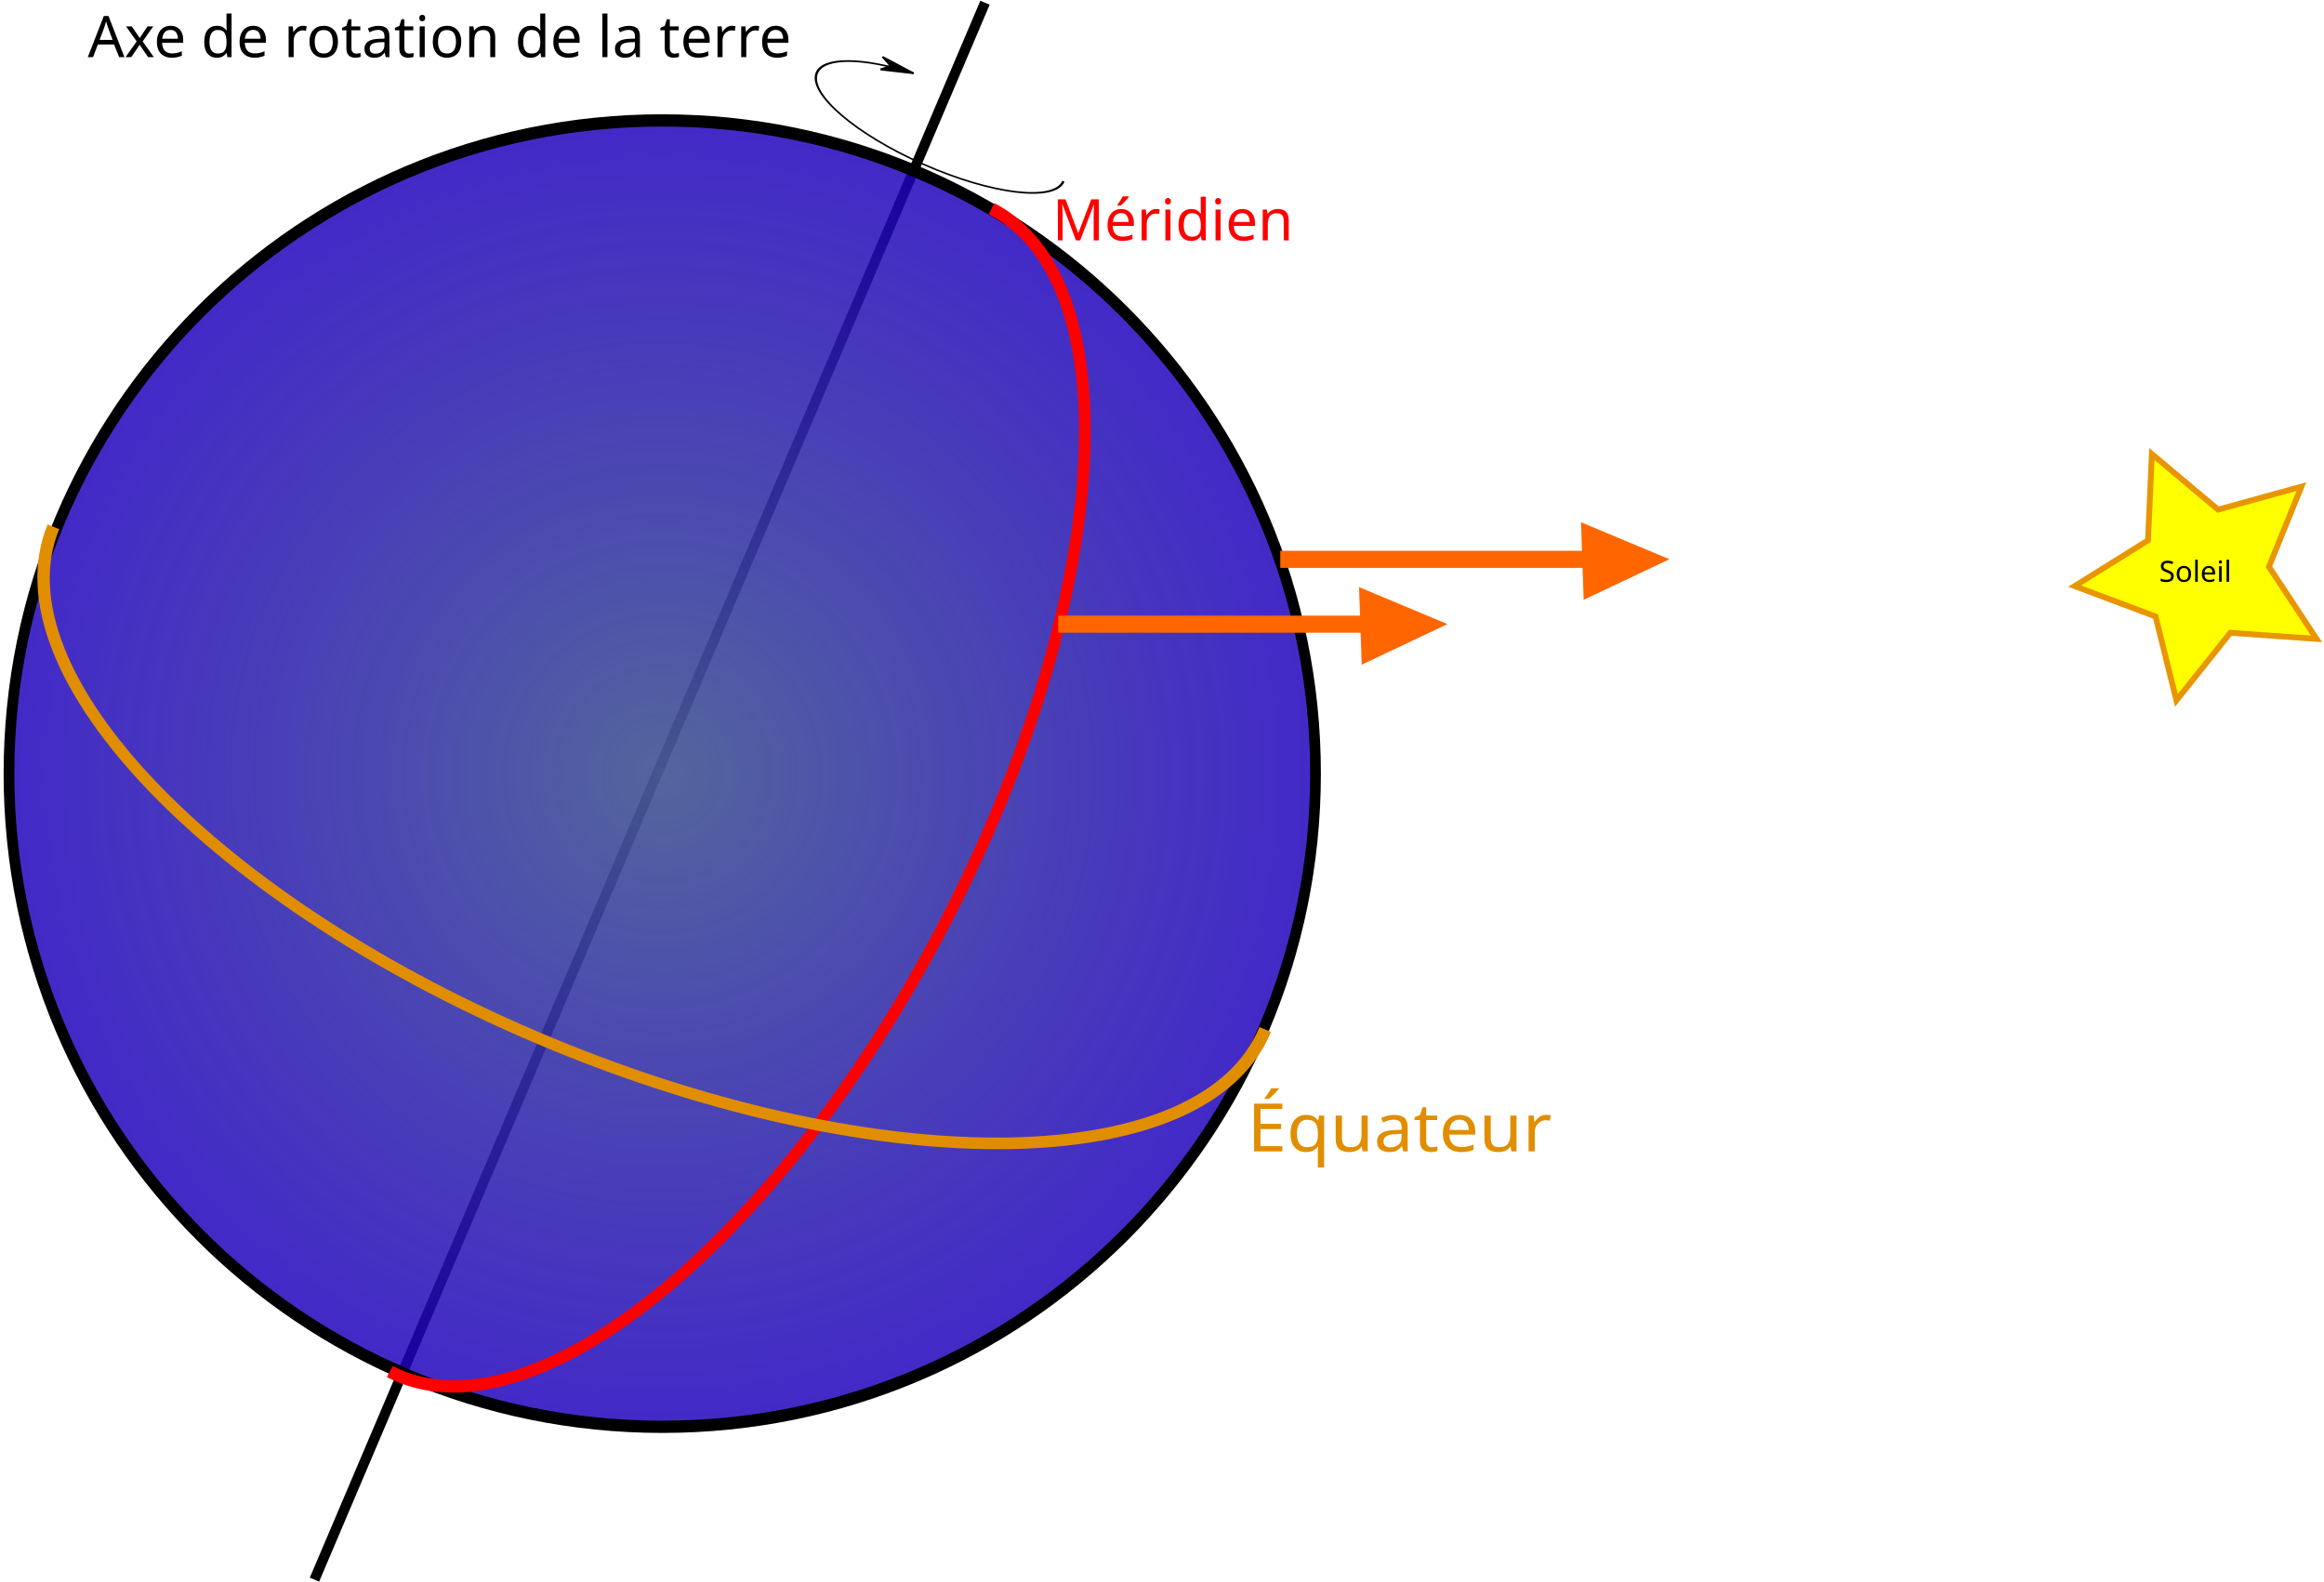
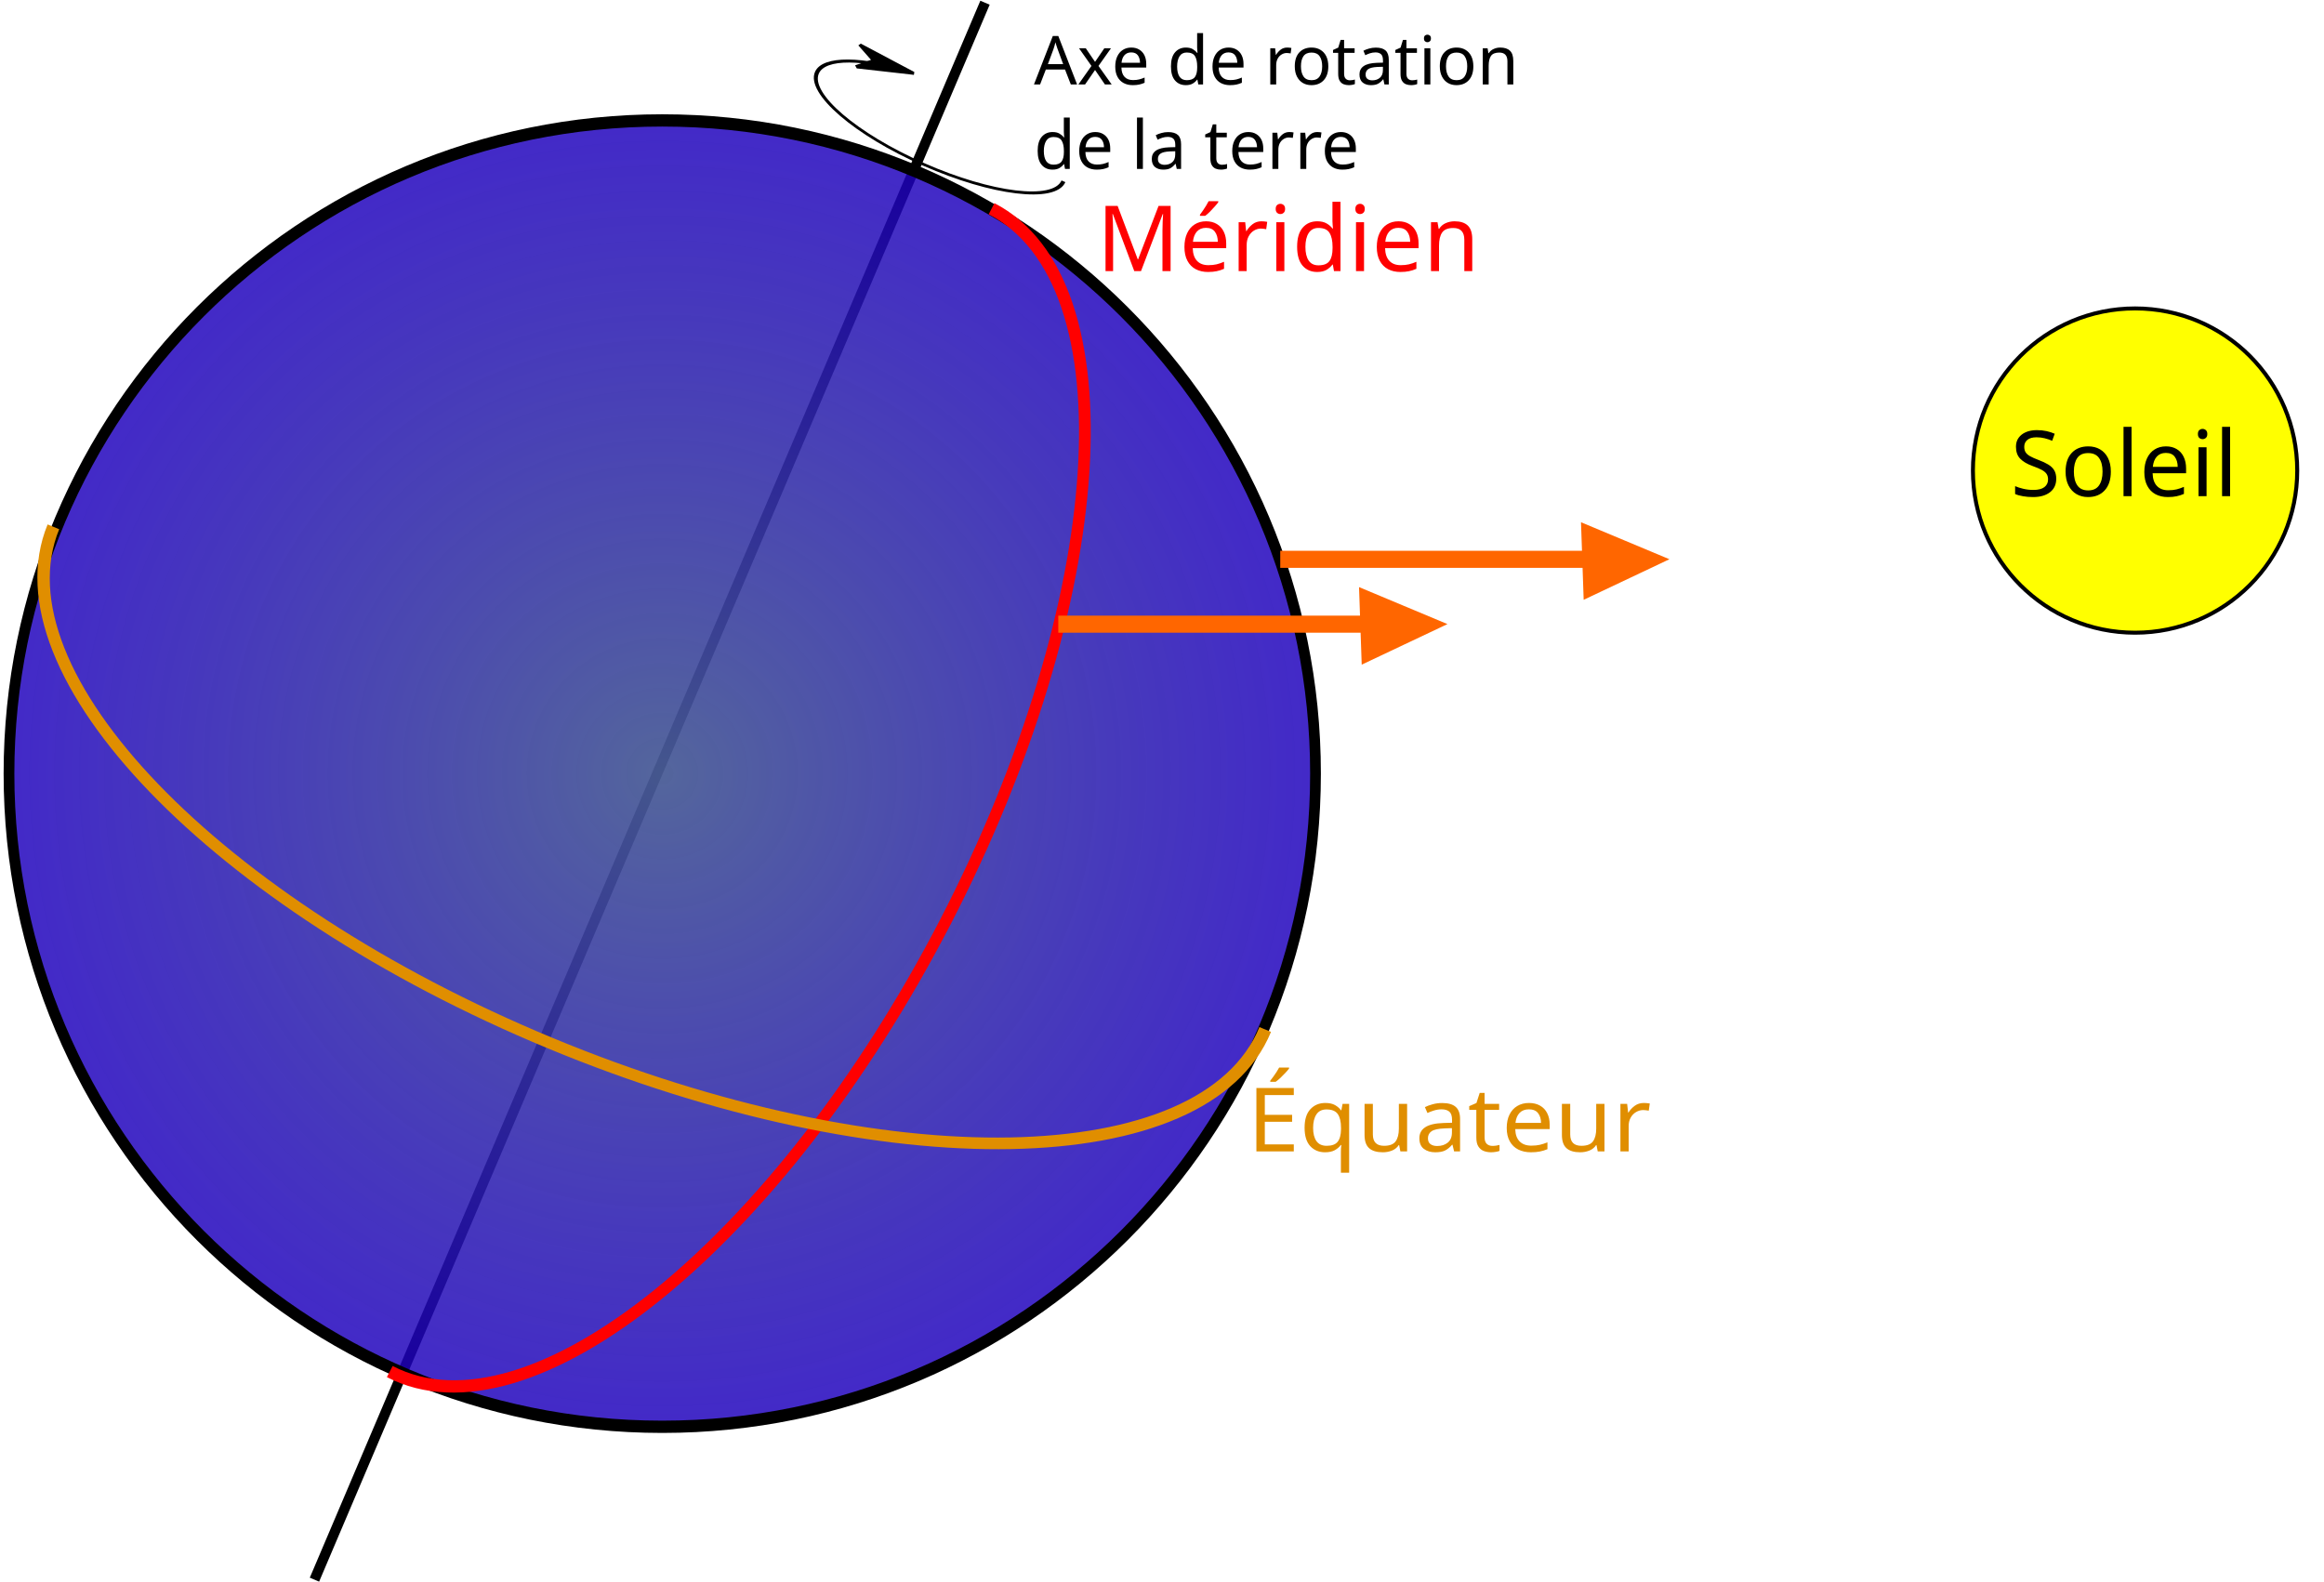
<svg xmlns="http://www.w3.org/2000/svg" xmlns:xlink="http://www.w3.org/1999/xlink" width="687.673" height="468.061" id="svg2" version="1.1">
  <defs id="defs4">
    <marker orient="auto" refY="0" refX="0" id="Arrow1Lend" style="overflow:visible">
      <path id="path3820" d="M 0,0 5,-5 -12.5,0 5,5 0,0 z" style="fill-rule:evenodd;stroke:#000000;stroke-width:1pt" transform="matrix(-0.8,0,0,-0.8,-10,0)" />
    </marker>
    <marker orient="auto" refY="0" refX="0" id="Arrow1Lstart" style="overflow:visible">
      <path id="path3817" d="M 0,0 5,-5 -12.5,0 5,5 0,0 z" style="fill-rule:evenodd;stroke:#000000;stroke-width:1pt" transform="matrix(0.8,0,0,0.8,10,0)" />
    </marker>
    <linearGradient id="linearGradient3755">
      <stop style="stop-color:#495c96;stop-opacity:0.941;" offset="0" id="stop3757" />
      <stop style="stop-color:#1e00bd;stop-opacity:0.838;" offset="1" id="stop3759" />
    </linearGradient>
    <radialGradient xlink:href="#linearGradient3755" id="radialGradient3761" cx="408.102" cy="499.304" fx="408.102" fy="499.304" r="244.457" gradientTransform="matrix(1,0,0,0.873967,0,62.92876)" gradientUnits="userSpaceOnUse" />
  </defs>
  <g id="layer1" transform="translate(-23.76577,-258.5982)">
    <rect style="fill:#000000;stroke:none" id="rect3787" width="3" height="507.097" x="390.095" y="115.382" transform="matrix(0.9202748,0.3912727,-0.3912727,0.9202748,0,0)" />
    <path style="fill:url(#radialGradient3761);fill-opacity:1;stroke:#000000;stroke-width:4.016;stroke-miterlimit:4;stroke-opacity:1;stroke-dasharray:none;stroke-dashoffset:0" id="path2985" d="m 652.559,499.304 c 0,117.994 -109.447,213.647 -244.457,213.647 -135.01,0 -244.457,-95.653 -244.457,-213.647 0,-117.994 109.447,-213.647 244.457,-213.647 135.01,0 244.457,95.653 244.457,213.647 z" transform="matrix(0.7907382,0,0,0.904769,-102.9763,35.78092)" />
-     <path style="fill:none;stroke:#ff0000;stroke-width:3.397;stroke-miterlimit:4;stroke-opacity:1;stroke-dasharray:none;stroke-dashoffset:0" id="path3765" d="m 82.833,550.316 a 177.787,84.853 0 1 1 -355.574,-1e-5" transform="matrix(0.5007898,-0.9677943,0.8882402,0.4596242,-213.1272,147.5954)" />
-     <path style="fill:none;stroke:#e08e00;stroke-width:3.397;stroke-miterlimit:4;stroke-opacity:1;stroke-dasharray:none;stroke-dashoffset:0" id="path3765-9" d="m 82.833,550.316 a 177.787,84.853 0 1 1 -355.574,-1e-5" transform="matrix(1.008442,0.4183457,-0.3802151,0.9242401,523.8518,19.98011)" />
-     <g id="g6727" transform="matrix(0.5064195,0,0,0.5064195,350.6313,173.0685)">
-       <path transform="translate(74.75129,-186.8782)" d="m 633.366,729.113 -50.381,-3.561 -31.496,39.484 -12.182,-49.016 -47.284,-17.753 42.853,-26.732 2.273,-50.456 38.666,32.495 48.689,-13.43 -18.956,46.815 z" id="path3801" style="fill:#ffff00;fill-opacity:1;stroke:#e89500;stroke-width:3.397;stroke-miterlimit:4;stroke-opacity:1;stroke-dasharray:none;stroke-dashoffset:0" />
-       <text id="text3803" y="508.86" x="616.132" style="font-size:107px;font-style:normal;font-weight:normal;line-height:125%;letter-spacing:0px;word-spacing:0px;fill:#000000;fill-opacity:1;stroke:none;font-family:Sans" xml:space="preserve">
-         <tspan style="font-size:17px" y="508.86" x="616.132" id="tspan3805">Soleil</tspan>
-       </text>
-     </g>
-     <text xml:space="preserve" style="font-size:107px;font-style:normal;font-weight:normal;line-height:125%;letter-spacing:0px;word-spacing:0px;fill:#000000;fill-opacity:1;stroke:none;font-family:Sans" x="49.741" y="275.514" id="text3807">
-       <tspan id="tspan3809" x="49.741" y="275.514" style="font-size:17px">Axe de rotation de la terre</tspan>
+     <path style="fill:none;stroke:#ff0000;stroke-width:3.397;stroke-miterlimit:4;stroke-opacity:1;stroke-dasharray:none;stroke-dashoffset:0" id="path3765" d="m 82.833,550.316 c 0,46.863 -79.598,84.853 -177.787,84.853 -98.189,0 -177.787,-37.99 -177.787,-84.853 0,-1e-5 0,-1e-5 0,-1e-5" transform="matrix(0.5007898,-0.9677943,0.8882402,0.4596242,-213.1272,147.5954)" />
+     <path style="fill:none;stroke:#e08e00;stroke-width:3.397;stroke-miterlimit:4;stroke-opacity:1;stroke-dasharray:none;stroke-dashoffset:0" id="path3765-9" d="m 82.833,550.316 c 0,46.863 -79.598,84.853 -177.787,84.853 -98.189,0 -177.787,-37.99 -177.787,-84.853 0,-1e-5 0,-1e-5 0,-1e-5" transform="matrix(1.008442,0.4183457,-0.3802151,0.9242401,523.8518,19.98011)" />
+     <text xml:space="preserve" style="font-size:107px;font-style:normal;font-weight:normal;line-height:125%;letter-spacing:0px;word-spacing:0px;fill:#000000;fill-opacity:1;stroke:none;font-family:Sans" x="329.716" y="283.595" id="text3807">
+       <tspan id="tspan3809" x="329.716" y="283.595" style="font-size:20px">Axe de rotation</tspan>
+       <tspan x="329.716" y="308.595" style="font-size:20px" id="tspan5537">de la terre</tspan>
    </text>
-     <path style="fill:none;stroke:#000000;stroke-width:1.497;stroke-miterlimit:3.8;stroke-opacity:1;stroke-dasharray:none;stroke-dashoffset:0;marker-end:url(#Arrow1Lend)" id="path3811" d="m 567.706,344.75 c 0,21.479 -37.538,38.891 -83.843,38.891 -46.305,0 -83.843,-17.412 -83.843,-38.891 0,-16.35 22.045,-30.954 55.167,-36.545" transform="matrix(0.4350099,0.1916931,-0.1254769,0.2847452,134.7432,105.2578)" />
+     <path style="fill:none;stroke:#000000;stroke-width:2.6;stroke-miterlimit:3.8;stroke-opacity:1;stroke-dasharray:none;stroke-dashoffset:0;marker-end:url(#Arrow1Lend)" id="path3811" d="m 567.706,344.75 c 0,21.479 -37.538,38.891 -83.843,38.891 -46.305,0 -83.843,-17.412 -83.843,-38.891 0,-16.35 22.045,-30.954 55.167,-36.545" transform="matrix(0.4350099,0.1916931,-0.1254769,0.2847452,134.7432,105.2578)" />
    <text xml:space="preserve" style="font-size:20.353px;font-style:normal;font-weight:normal;line-height:125%;letter-spacing:0px;word-spacing:0px;fill:#e08e00;fill-opacity:1;stroke:none;font-family:Sans" x="382.146" y="616.104" id="text4462" transform="scale(1.027978,0.9727831)">
-       <tspan id="tspan4464" x="382.146" y="616.104">Équateur</tspan>
+       <tspan id="tspan4464" x="382.146" y="616.104" style="font-size:27px">Équateur</tspan>
    </text>
-     <text xml:space="preserve" style="font-size:107px;font-style:normal;font-weight:normal;line-height:125%;letter-spacing:0px;word-spacing:0px;fill:#ff0000;fill-opacity:1;stroke:none;font-family:Sans" x="335.136" y="329.73" id="text4466">
-       <tspan id="tspan4468" x="335.136" y="329.73" style="font-size:17px;fill:#ff0000;fill-opacity:1">Méridien</tspan>
+     <text xml:space="preserve" style="font-size:107px;font-style:normal;font-weight:normal;line-height:125%;letter-spacing:0px;word-spacing:0px;fill:#ff0000;fill-opacity:1;stroke:none;font-family:Sans" x="348.268" y="338.821" id="text4466">
+       <tspan id="tspan4468" x="348.268" y="338.821" style="font-size:27px;fill:#ff0000;fill-opacity:1">Méridien</tspan>
    </text>
    <g id="g6722" transform="translate(-19.17259,62.62946)">
      <rect transform="translate(23.76577,258.5982)" y="100.365" x="398" height="5.051" width="92.934" id="rect5975" style="fill:#ff6600;fill-opacity:1;stroke:none" />
      <a id="a6719">
        <path style="fill:#ff6600;fill-opacity:1;stroke:none" id="path6717" d="M 615.688,71.576 613.064,170.43 528.765,118.73 444.467,67.03 531.39,19.876 618.312,-27.279 z" transform="matrix(-0.1505067,0,0,0.1160921,603.8185,353.6844)" />
      </a>
    </g>
    <g id="g6722-8" transform="translate(-84.85281,81.82236)">
      <rect transform="translate(23.76577,258.5982)" y="100.365" x="398" height="5.051" width="92.934" id="rect5975-6" style="fill:#ff6600;fill-opacity:1;stroke:none" />
      <a id="a6719-4">
        <path style="fill:#ff6600;fill-opacity:1;stroke:none" id="path6717-6" d="M 615.688,71.576 613.064,170.43 528.765,118.73 444.467,67.03 531.39,19.876 618.312,-27.279 z" transform="matrix(-0.1505067,0,0,0.1160921,603.8185,353.6844)" />
      </a>
    </g>
+     <g id="g5012" transform="translate(8,0)">
+       <path transform="translate(23.76577,258.5982)" d="m 671.751,139.256 c 0,26.5 -21.482,47.982 -47.982,47.982 -26.5,0 -47.982,-21.482 -47.982,-47.982 0,-26.5 21.482,-47.982 47.982,-47.982 26.5,0 47.982,21.482 47.982,47.982 z" id="path5006" style="fill:#ffff00;fill-opacity:1;stroke:#000000;stroke-width:1.176;stroke-miterlimit:3.8;stroke-opacity:1;stroke-dasharray:none;stroke-dashoffset:0" />
+       <text id="text5008" y="405.43" x="610.664" style="font-size:17px;font-style:normal;font-weight:normal;line-height:125%;letter-spacing:0px;word-spacing:0px;fill:#000000;fill-opacity:1;stroke:none;font-family:Sans" xml:space="preserve">
+         <tspan style="font-size:27px" y="405.43" x="610.664" id="tspan5010">Soleil</tspan>
+       </text>
+     </g>
  </g>
</svg>
